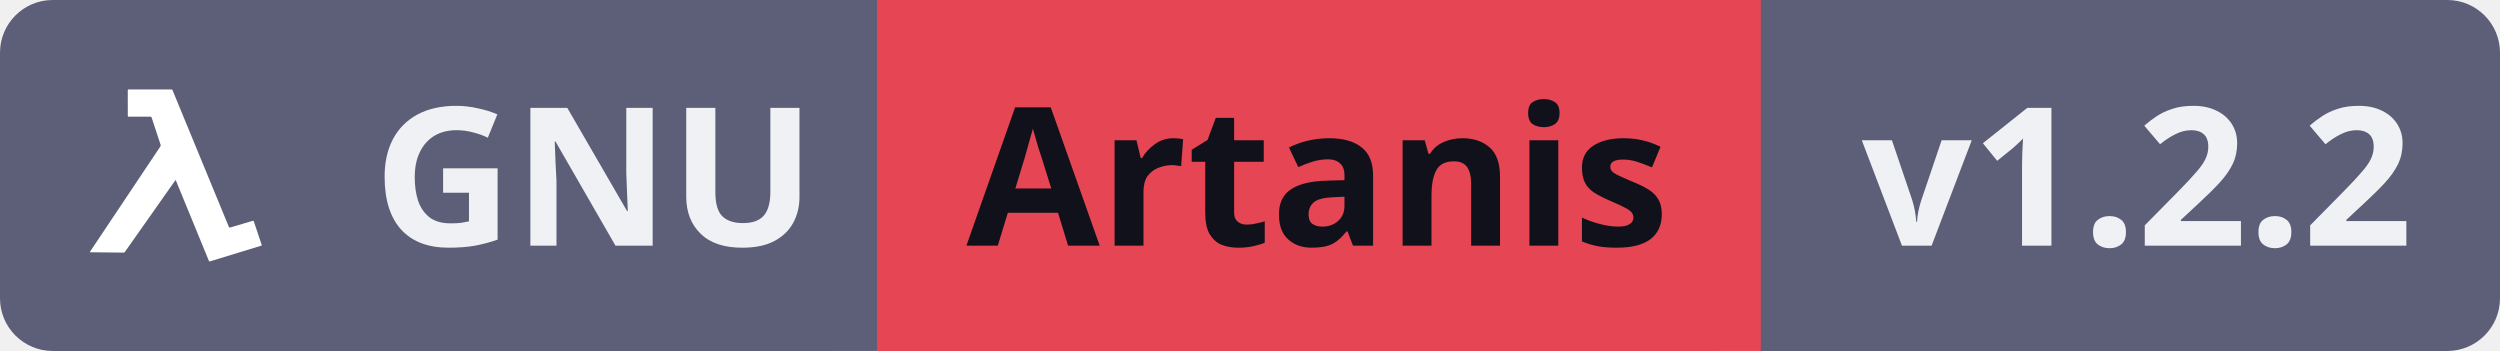
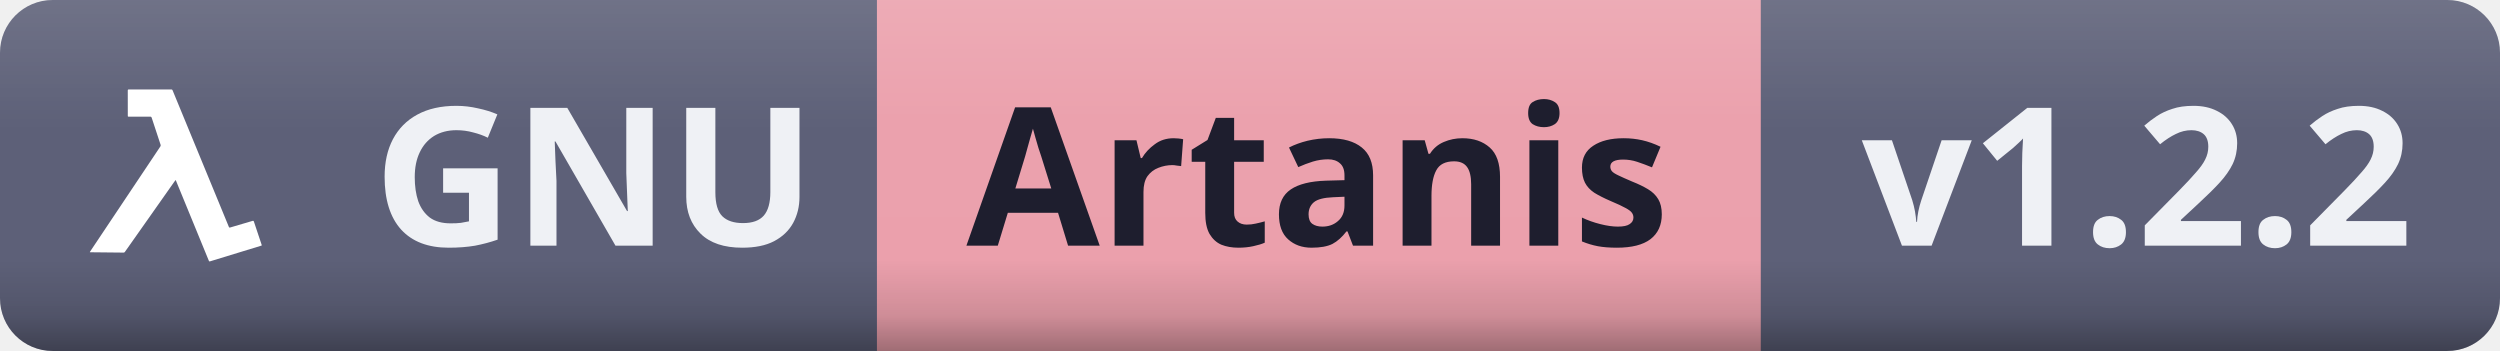
<svg xmlns="http://www.w3.org/2000/svg" id="gnu-artanis-122" width="155.57" height="21.84" viewBox="0 0 155.57 21.84">
+   <defs>
+     <clipPath id="ggg-gnu-artanis-122-clip">
+       <rect x="0" y="0" width="155.57" height="21.84" rx="3.28" ry="3.28" />
+     </clipPath>
+     <linearGradient id="ggg-gnu-artanis-122-shade" x1="0%" y1="0%" x2="0%" y2="100%">
+       <stop offset="0%" stop-color="#000000" stop-opacity="0" />
+       <stop offset="74%" stop-color="#000000" stop-opacity="0" />
+       <stop offset="90%" stop-color="#000000" stop-opacity="0.12" />
+       <stop offset="100%" stop-color="#000000" stop-opacity="0.32" />
+     </linearGradient>
+     <linearGradient id="ggg-gnu-artanis-122-highlight" x1="0%" y1="0%" x2="0%" y2="100%">
+       <stop offset="0%" stop-color="#ffffff" stop-opacity="0.12" />
+       <stop offset="35%" stop-color="#ffffff" stop-opacity="0.01" />
+       <stop offset="100%" stop-color="#ffffff" stop-opacity="0" />
+     </linearGradient>
+   </defs>
  <g shape-rendering="geometricPrecision">
    <rect x="0" width="54.57" height="21.84" fill="#5c5f77" rx="3.28" ry="3.28" />
-     <rect x="54.57" width="55" height="21.84" fill="#e64553" rx="3.28" ry="3.28" />
+     <rect x="54.57" width="55" height="21.84" fill="#eba0ac" rx="3.28" ry="3.28" />
    <rect x="109.57" width="46" height="21.84" fill="#5c5f77" rx="3.28" ry="3.28" />
    <rect x="51.29" width="6.55" height="21.84" fill="#5c5f77" rx="0" ry="0" />
-     <rect x="54.57" width="6.55" height="21.84" fill="#e64553" rx="0" ry="0" />
-     <rect x="106.29" width="6.55" height="21.84" fill="#e64553" rx="0" ry="0" />
+     <rect x="54.57" width="6.55" height="21.84" fill="#eba0ac" rx="0" ry="0" />
+     <rect x="106.29" width="6.55" height="21.84" fill="#eba0ac" rx="0" ry="0" />
    <rect x="109.57" width="6.55" height="21.84" fill="#5c5f77" rx="0" ry="0" />
+   </g>
+   <g clip-path="url(#ggg-gnu-artanis-122-clip)">
+     <rect x="0" y="0" width="155.57" height="21.84" rx="3.28" ry="3.28" fill="url(#ggg-gnu-artanis-122-shade)" />
+     <rect x="0" y="0" width="155.57" height="21.84" rx="3.28" ry="3.28" fill="url(#ggg-gnu-artanis-122-highlight)" />
  </g>
  <g text-anchor="middle" shape-rendering="geometricPrecision">
    <text fill="#eff1f5" font-size="12.01" font-family="sans-serif" style="font-weight: 900" x="37.0" y="15.29">GNU</text>
-     <text fill="#11111b" font-size="12.01" font-family="sans-serif" style="font-weight: 900" x="82.0" y="15.29">Artanis</text>
+     <text fill="#1e1e2e" font-size="12.01" font-family="sans-serif" style="font-weight: 900" x="82.0" y="15.29">Artanis</text>
    <text fill="#eff1f5" font-size="12.01" font-family="sans-serif" style="font-weight: 900" x="133.0" y="15.29">v1.2.2</text>
  </g>
  <g shape-rendering="geometricPrecision">
    <svg width="15.29" height="15.29" viewBox="-1.02 -1.99 18 20" x="3.28" y="3.28" fill="none">
      <path fill-rule="nonzero" fill="#ffffff" d="M7.983 8.37c-.053.073-.098.133-.141.194L5.775 11.5c-.64.91-1.282 1.82-1.924 2.73a.128.128 0 01-.092.051c-.906-.007-1.813-.017-2.719-.028-.01 0-.02-.003-.04-.006a.455.455 0 01.025-.053 13977.496 13977.496 0 015.446-8.146c.092-.138.188-.273.275-.413a.165.165 0 00.018-.124c-.167-.515-.338-1.03-.508-1.543-.073-.22-.15-.44-.218-.66-.022-.072-.059-.094-.134-.093-.57.002-1.136.001-1.704.001-.108 0-.108 0-.108-.103 0-.674 0-1.347-.002-2.021 0-.075.026-.092.099-.092 1.143.002 2.286.002 3.43 0a.113.113 0 01.076.017.107.107 0 01.045.061 18266.184 18266.184 0 003.92 9.51c.218.53.438 1.059.654 1.59.026.064.053.076.12.056.6-.178 1.2-.352 1.8-.531.075-.023.102-.008.126.064.204.62.412 1.239.62 1.858l.02.073c-.043.015-.083.032-.124.043l-4.085 1.25c-.065.02-.085 0-.106-.054l-1.25-3.048-1.226-2.984-.183-.449c-.01-.026-.023-.048-.043-.087z" clip-rule="nonzero" />
    </svg>
  </g>
</svg>
